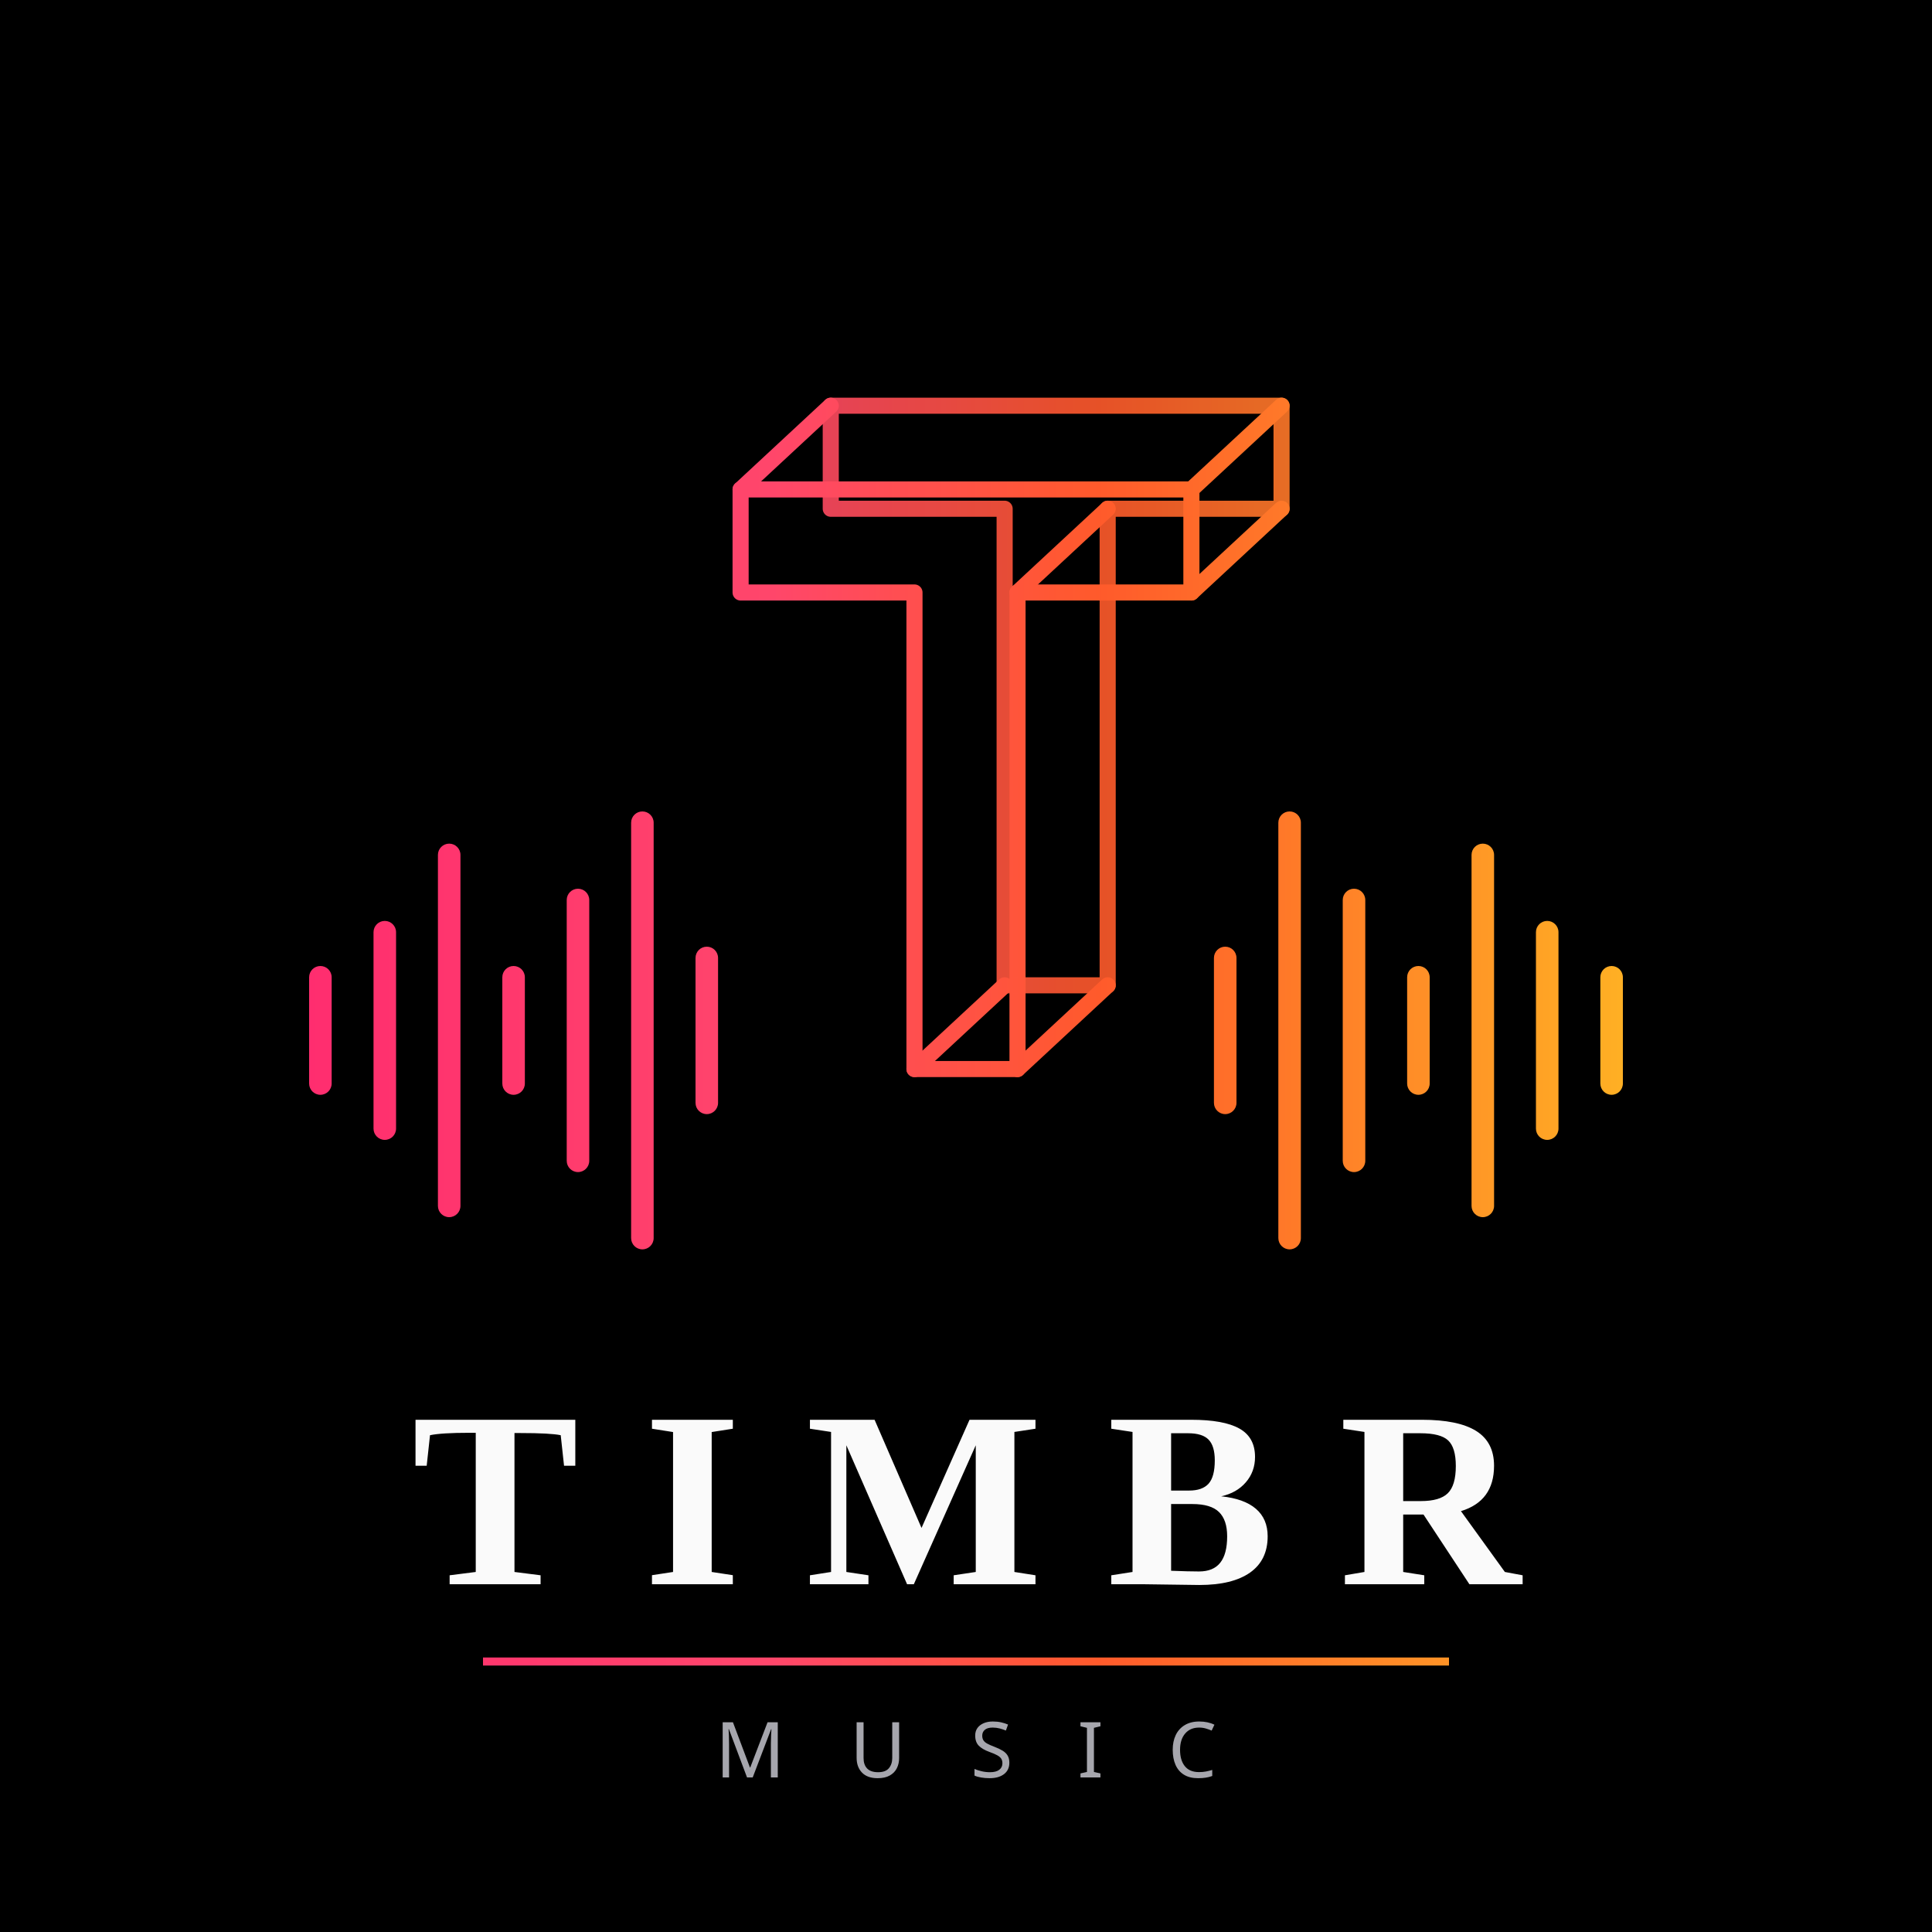
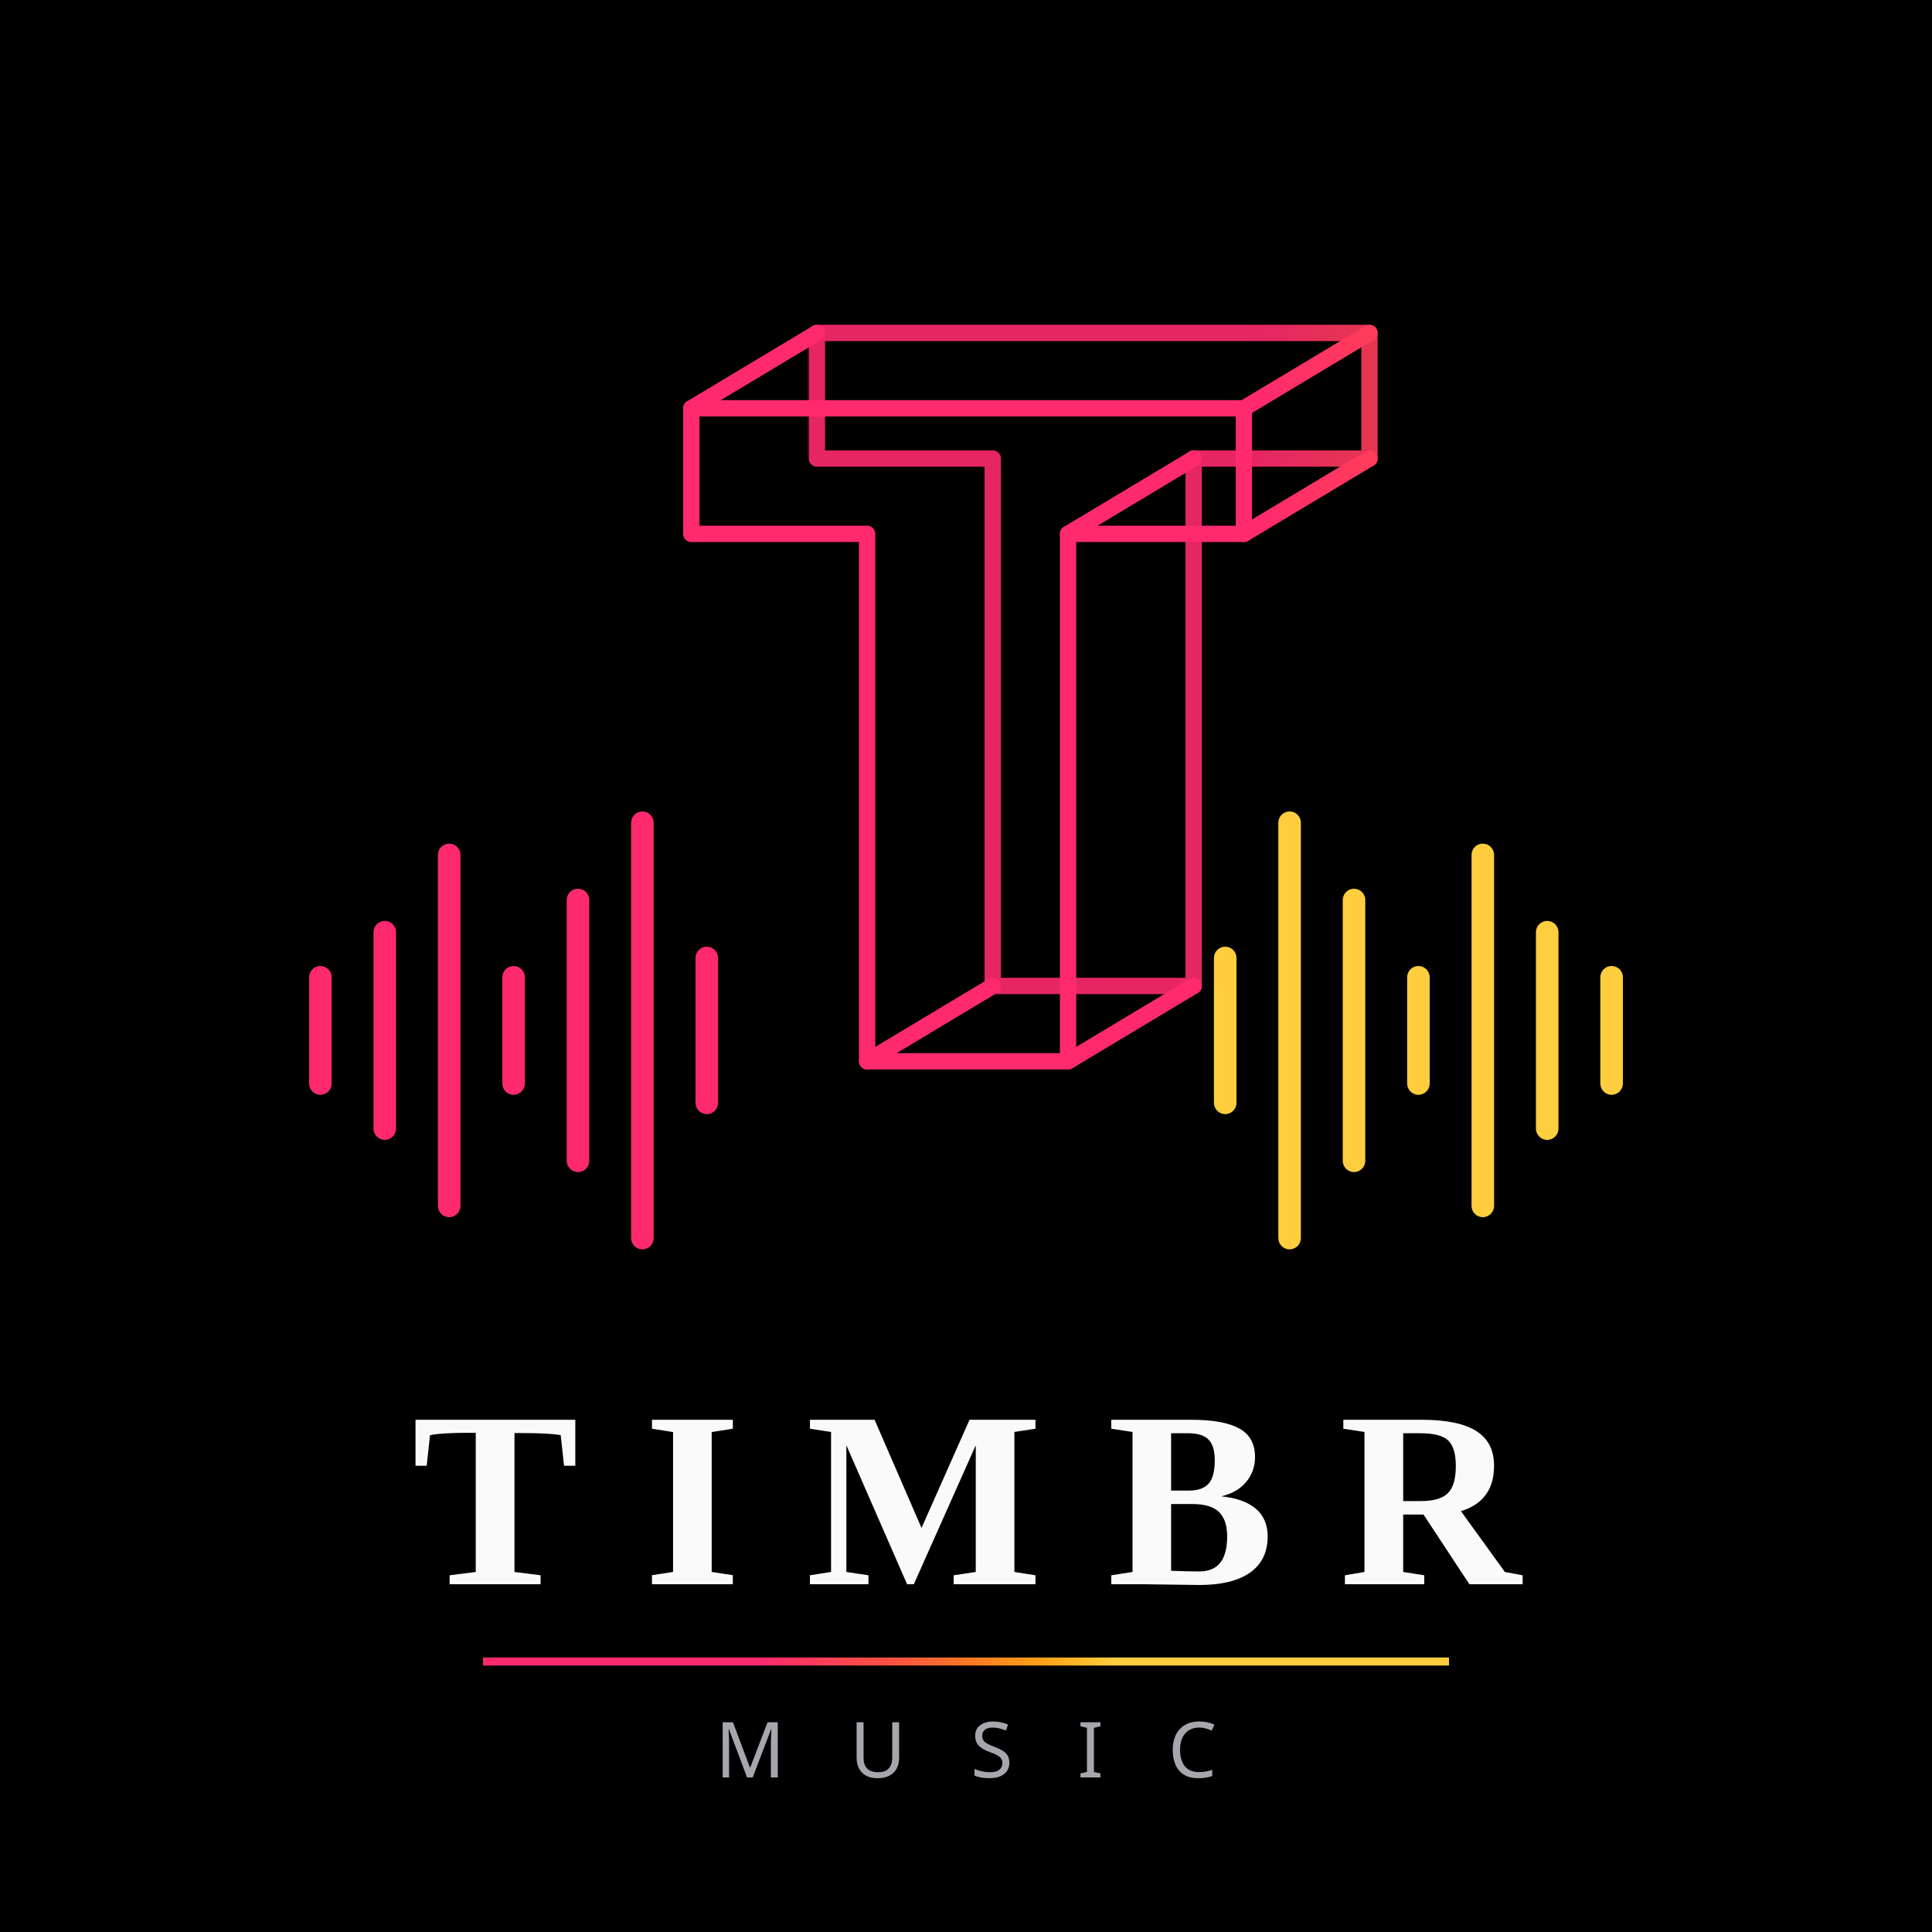
<svg xmlns="http://www.w3.org/2000/svg" viewBox="0 0 600 600" width="600" height="600">
  <defs>
-     <linearGradient id="gm" gradientUnits="userSpaceOnUse" x1="95" y1="0" x2="505" y2="0">
-       <stop offset="0" stop-color="#FF2D6F" />
-       <stop offset="0.35" stop-color="#FF466B" />
-       <stop offset="0.6" stop-color="#FF5A2B" />
-       <stop offset="1" stop-color="#FFB024" />
+     <linearGradient id="gm" gradientUnits="userSpaceOnUse" x1="236" y1="0" x2="346" y2="0">
+       <stop offset="0" stop-color="#FF2A6E" />
+       <stop offset="0.38" stop-color="#FF5340" />
+       <stop offset="0.62" stop-color="#FF7E22" />
+       <stop offset="0.82" stop-color="#FFA518" />
+       <stop offset="1" stop-color="#FFCE3E" />
    </linearGradient>
  </defs>
  <rect width="600" height="600" fill="#000" />
-   <g fill="none" stroke="url(#gm)" stroke-width="5" stroke-linejoin="round" stroke-linecap="round">
-     <polygon points="230,152 370,152 370,184 316,184 316,332 284,332 284,184 230,184" />
-     <polygon points="258,126 398,126 398,158 344,158 344,306 312,306 312,158 258,158" opacity="0.9" />
+   <g transform="translate(-70,2) scale(1.95)" fill="none" stroke="url(#gm)" stroke-width="2.6" stroke-linejoin="round" stroke-linecap="round">
+     <polygon points="166,52 254,52 254,72 226,72 226,156 194,156 194,72 166,72" opacity="0.9" />
    <g>
-       <line x1="230" y1="152" x2="258" y2="126" />
-       <line x1="370" y1="152" x2="398" y2="126" />
-       <line x1="370" y1="184" x2="398" y2="158" />
-       <line x1="316" y1="184" x2="344" y2="158" />
-       <line x1="316" y1="332" x2="344" y2="306" />
-       <line x1="284" y1="332" x2="312" y2="306" />
+       <line x1="146" y1="64" x2="166" y2="52" />
+       <line x1="234" y1="64" x2="254" y2="52" />
+       <line x1="234" y1="84" x2="254" y2="72" />
+       <line x1="206" y1="84" x2="226" y2="72" />
+       <line x1="206" y1="168" x2="226" y2="156" />
+       <line x1="174" y1="168" x2="194" y2="156" />
    </g>
+     <polygon points="146,64 234,64 234,84 206,84 206,168 174,168 174,84 146,84" />
  </g>
  <g fill="url(#gm)">
    <rect x="96" y="300" width="7" height="40" rx="3.5" />
    <rect x="116" y="286" width="7" height="68" rx="3.5" />
    <rect x="136" y="262" width="7" height="116" rx="3.5" />
    <rect x="156" y="300" width="7" height="40" rx="3.5" />
    <rect x="176" y="276" width="7" height="88" rx="3.5" />
    <rect x="196" y="252" width="7" height="136" rx="3.5" />
    <rect x="216" y="294" width="7" height="52" rx="3.5" />
    <rect x="377" y="294" width="7" height="52" rx="3.5" />
    <rect x="397" y="252" width="7" height="136" rx="3.5" />
    <rect x="417" y="276" width="7" height="88" rx="3.5" />
    <rect x="437" y="300" width="7" height="40" rx="3.5" />
    <rect x="457" y="262" width="7" height="116" rx="3.5" />
    <rect x="477" y="286" width="7" height="68" rx="3.5" />
    <rect x="497" y="300" width="7" height="40" rx="3.5" />
  </g>
  <text x="300" y="492" text-anchor="middle" font-family="'Tinos','Times New Roman',serif" font-weight="700" font-size="78" letter-spacing="20" fill="#fafafa">TIMBR</text>
  <line x1="150" y1="516" x2="450" y2="516" stroke="url(#gm)" stroke-width="2.5" />
  <text x="300" y="552" text-anchor="middle" font-family="'Jost',sans-serif" font-weight="300" font-size="24" letter-spacing="20" fill="#a6a6ad">MUSIC</text>
</svg>
